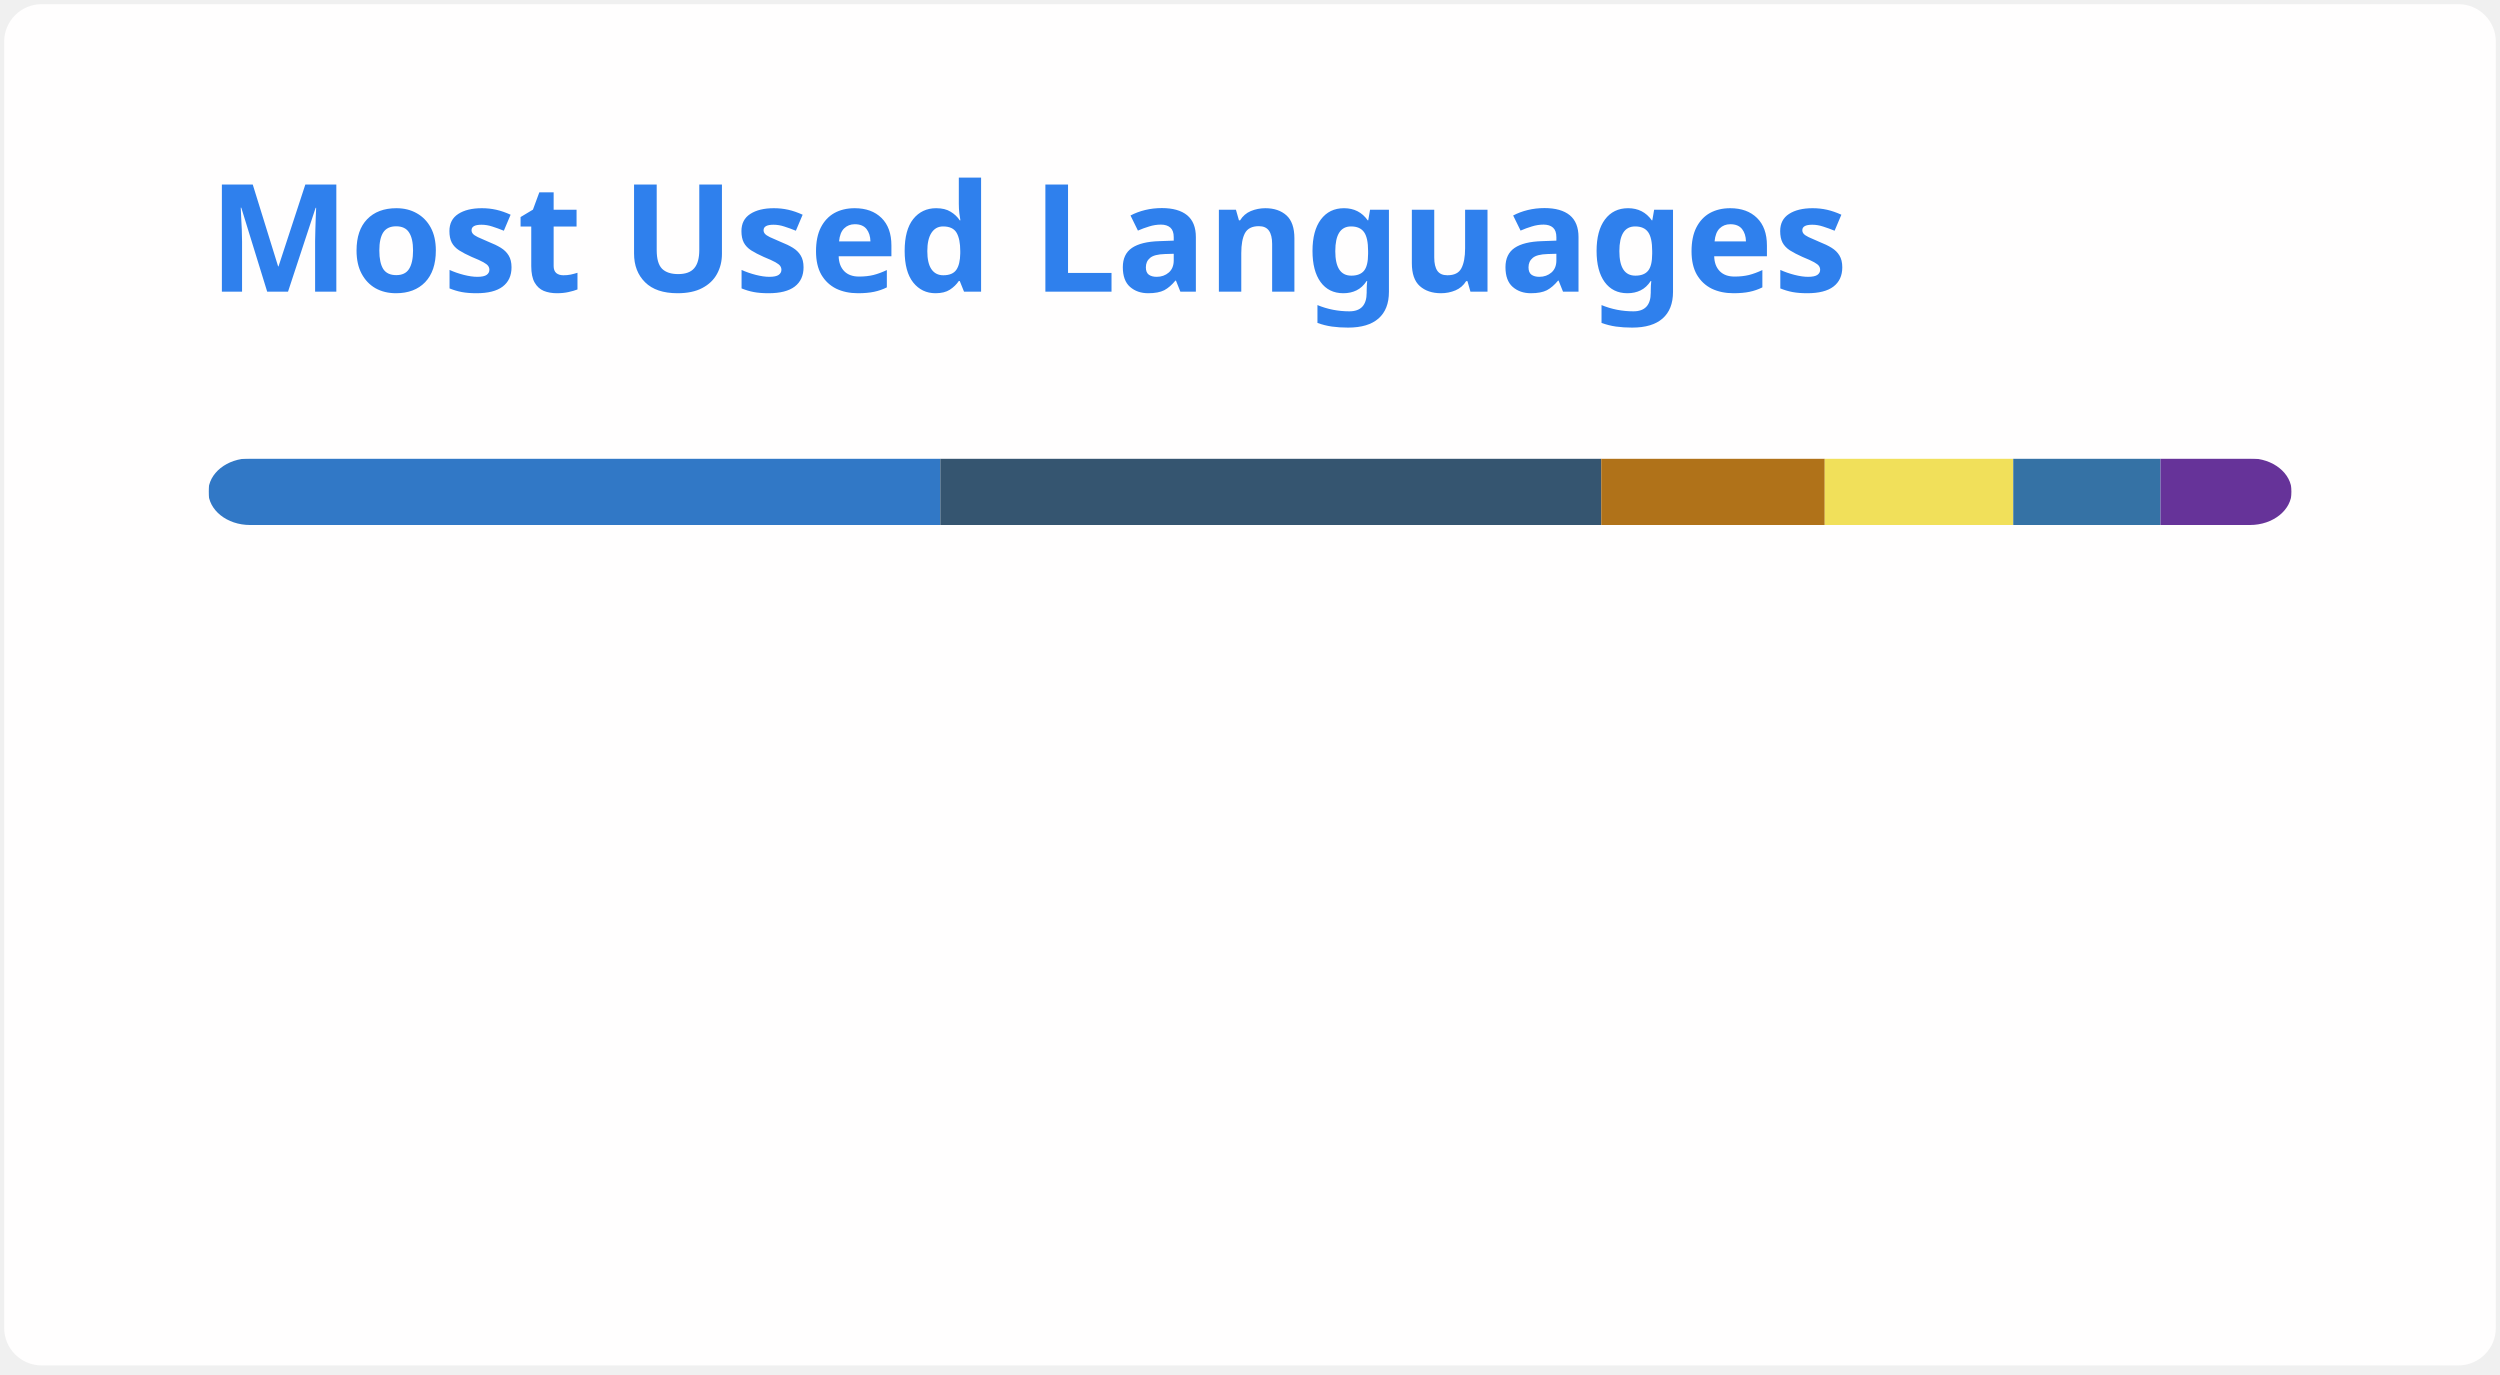
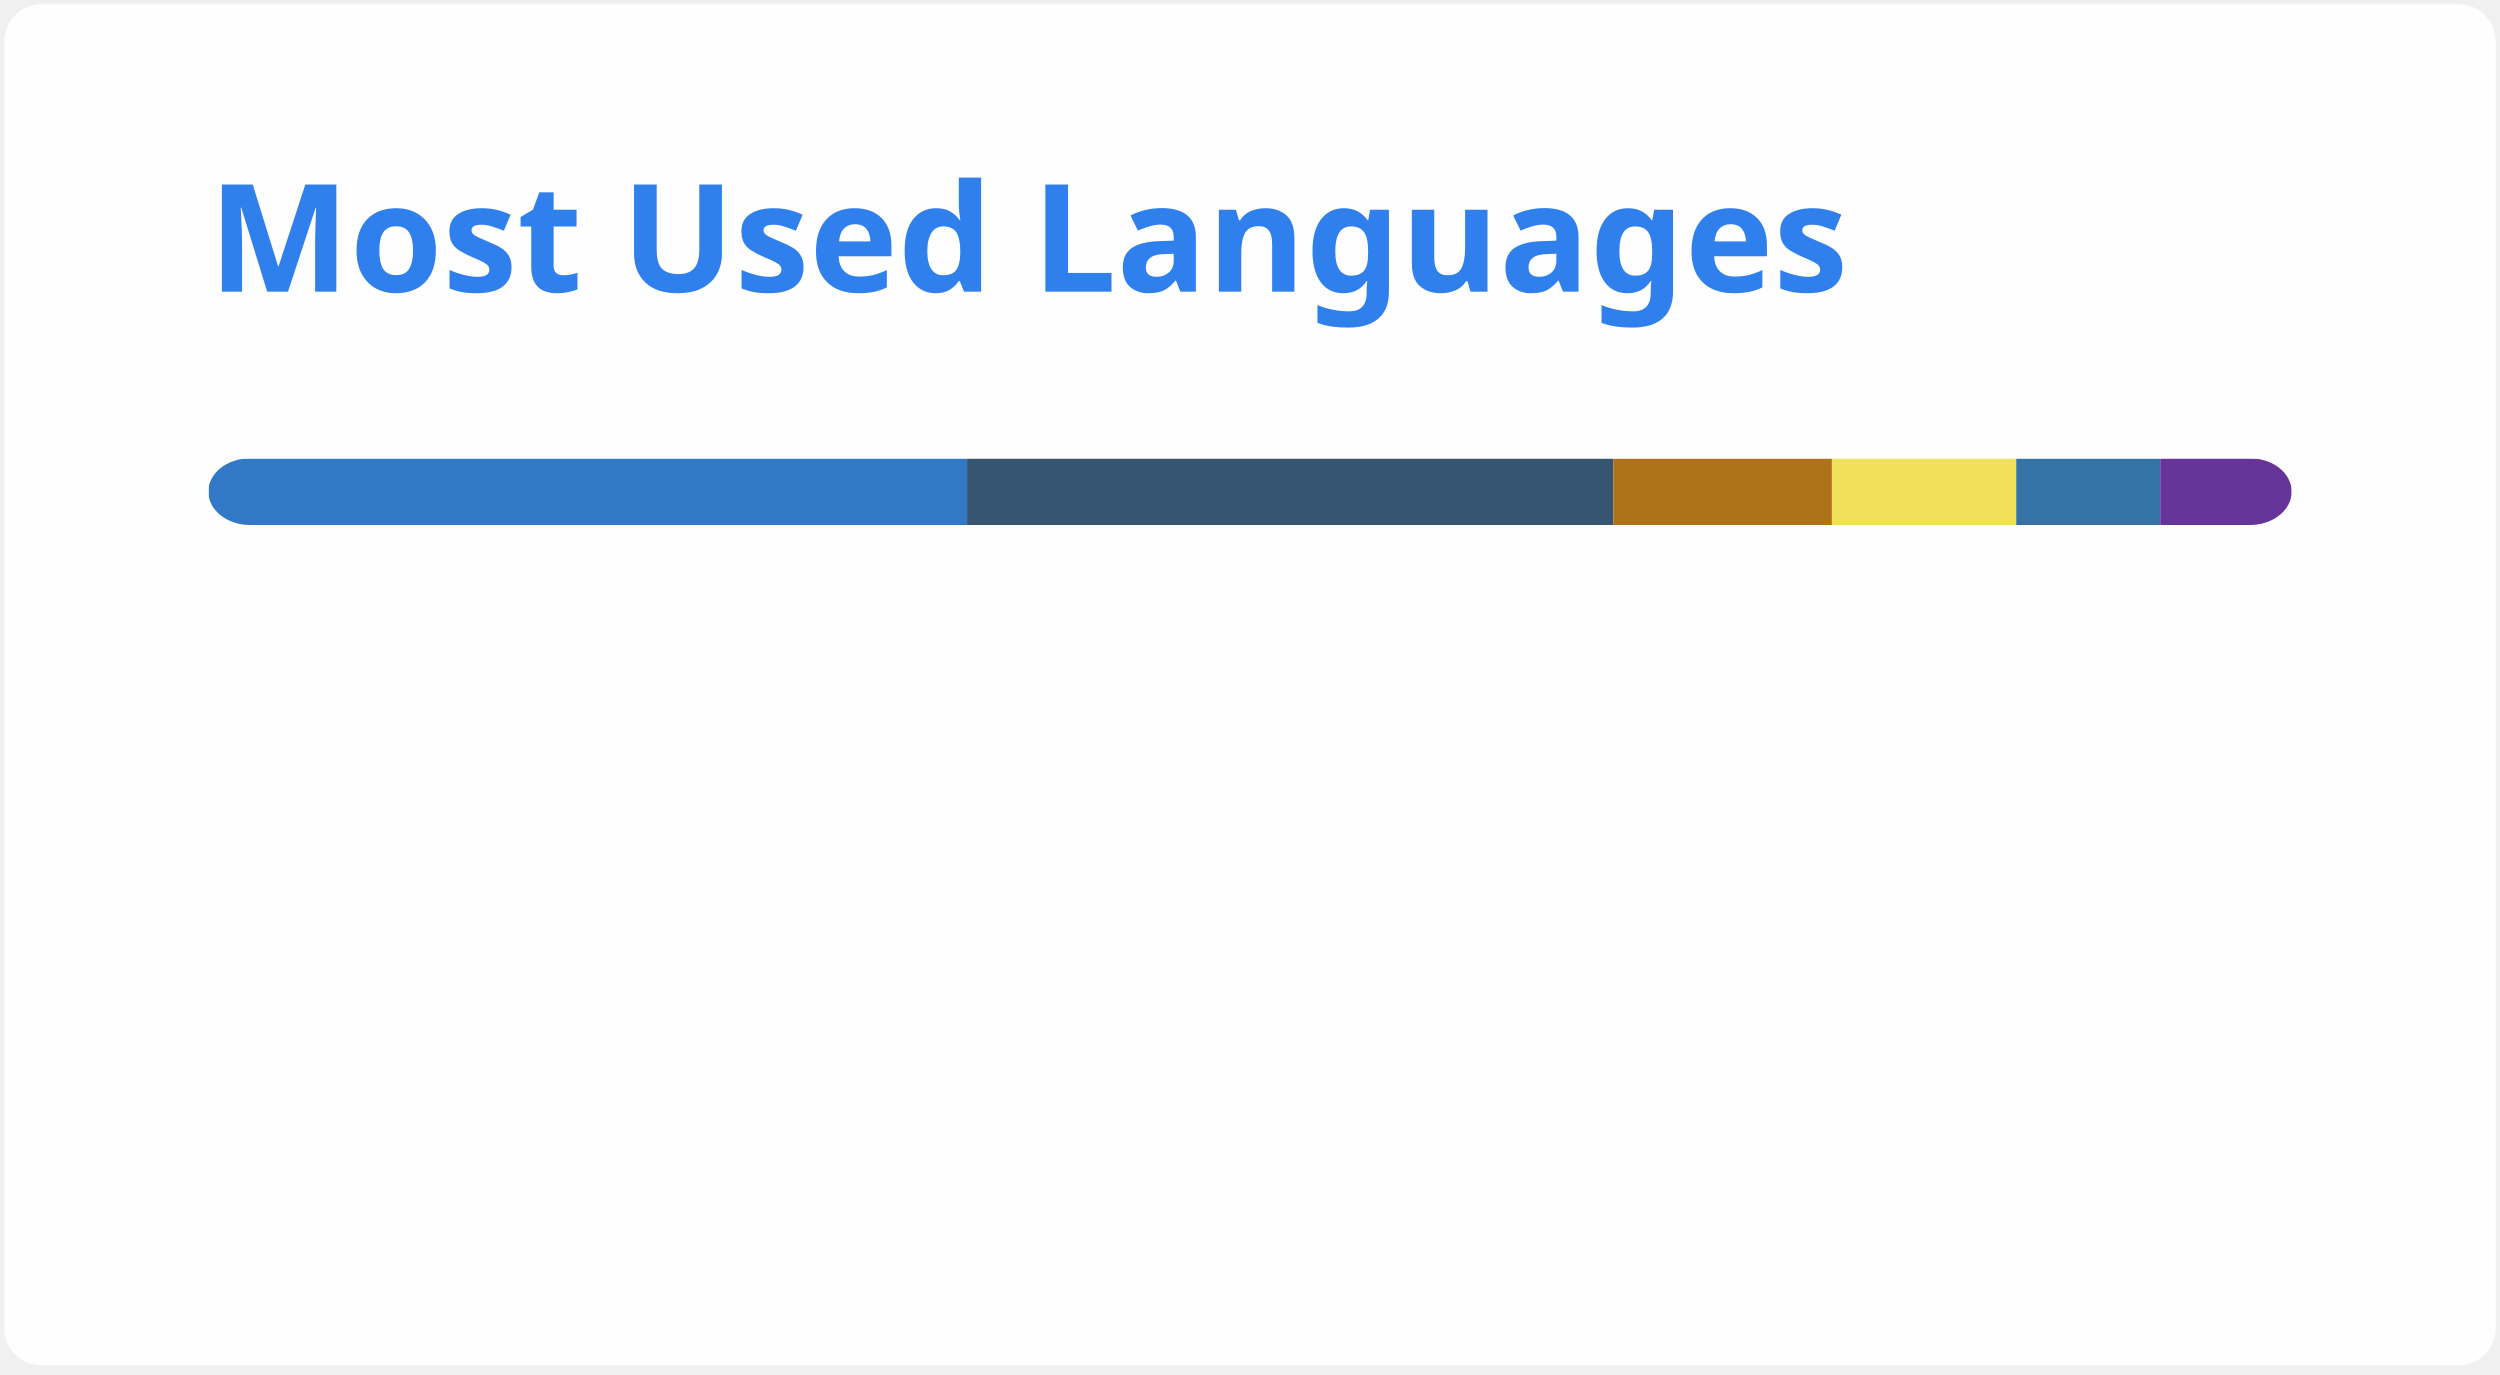
<svg xmlns="http://www.w3.org/2000/svg" width="300" height="165" viewBox="0 0 300 165" fill="none" role="img" aria-labelledby="descId">
  <style>
          .header {
            font: 600 18px 'Segoe UI', Ubuntu, Sans-Serif;
            fill: #2f80ed;
            animation: fadeInAnimation 0.8s ease-in-out forwards;
          }
          @supports(-moz-appearance: auto) {
            /* Selector detects Firefox */
            .header { font-size: 15.5px; }
          }
          
    @keyframes slideInAnimation {
      from {
        width: 0;
      }
      to {
        width: calc(100%-100px);
      }
    }
    @keyframes growWidthAnimation {
      from {
        width: 0;
      }
      to {
        width: 100%;
      }
    }
    .stat {
      font: 600 14px 'Segoe UI', Ubuntu, "Helvetica Neue", Sans-Serif; fill: #434d58;
    }
    @supports(-moz-appearance: auto) {
      /* Selector detects Firefox */
      .stat { font-size:12px; }
    }
    .bold { font-weight: 700 }
    .lang-name {
      font: 400 11px "Segoe UI", Ubuntu, Sans-Serif;
      fill: #434d58;
    }
    .stagger {
      opacity: 0;
      animation: fadeInAnimation 0.3s ease-in-out forwards;
    }
    #rect-mask rect{
      animation: slideInAnimation 1s ease-in-out forwards;
    }
    .lang-progress{
      animation: growWidthAnimation 0.6s ease-in-out forwards;
    }
    

          
      /* Animations */
      @keyframes scaleInAnimation {
        from {
          transform: translate(-5px, 5px) scale(0);
        }
        to {
          transform: translate(-5px, 5px) scale(1);
        }
      }
      @keyframes fadeInAnimation {
        from {
          opacity: 0;
        }
        to {
          opacity: 1;
        }
      }
    
          
        </style>
  <rect data-testid="card-bg" x="0.5" y="0.5" rx="4.5" height="99%" stroke="#e4e2e2" width="299" fill="#fffefe" stroke-opacity="0" />
  <g data-testid="card-title" transform="translate(25, 35)">
    <g transform="translate(0, 0)">
      <text x="0" y="0" class="header" data-testid="header">Most Used Languages</text>
    </g>
  </g>
  <g data-testid="main-card-body" transform="translate(0, 55)">
    <svg data-testid="lang-items" x="25">
      <mask id="rect-mask">
        <rect x="0" y="0" width="250" height="8" fill="white" rx="5" />
      </mask>
-       <rect mask="url(#rect-mask)" data-testid="lang-progress" x="0" y="0" width="87.84" height="8" fill="#3178c6" />
-       <rect mask="url(#rect-mask)" data-testid="lang-progress" x="87.84" y="0" width="79.31" height="8" fill="#355570" />
-       <rect mask="url(#rect-mask)" data-testid="lang-progress" x="167.15" y="0" width="26.82" height="8" fill="#b07219" />
-       <rect mask="url(#rect-mask)" data-testid="lang-progress" x="193.97" y="0" width="22.62" height="8" fill="#f1e05a" />
-       <rect mask="url(#rect-mask)" data-testid="lang-progress" x="216.59" y="0" width="17.67" height="8" fill="#3572A5" />
-       <rect mask="url(#rect-mask)" data-testid="lang-progress" x="234.26" y="0" width="15.73" height="8" fill="#663399" />
+       <rect mask="url(#rect-mask)" data-testid="lang-progress" x="0" y="0" width="91.05" height="8" fill="#3178c6" />
+       <rect mask="url(#rect-mask)" data-testid="lang-progress" x="91.05" y="0" width="77.55" height="8" fill="#355570" />
+       <rect mask="url(#rect-mask)" data-testid="lang-progress" x="168.6" y="0" width="26.23" height="8" fill="#b07219" />
+       <rect mask="url(#rect-mask)" data-testid="lang-progress" x="194.83" y="0" width="22.12" height="8" fill="#f1e05a" />
+       <rect mask="url(#rect-mask)" data-testid="lang-progress" x="216.95" y="0" width="17.28" height="8" fill="#3572A5" />
+       <rect mask="url(#rect-mask)" data-testid="lang-progress" x="234.23" y="0" width="15.77" height="8" fill="#663399" />
      <g transform="translate(0, 25)">
        <g transform="translate(0, 0)">
          <g transform="translate(0, 0)">
            <g class="stagger" style="animation-delay: 450ms">
              <circle cx="5" cy="6" r="5" fill="#3178c6" />
              <text data-testid="lang-name" x="15" y="10" class="lang-name">
-         TypeScript 35.14%
+         TypeScript 36.42%
      </text>
            </g>
          </g>
          <g transform="translate(0, 25)">
            <g class="stagger" style="animation-delay: 600ms">
              <circle cx="5" cy="6" r="5" fill="#355570" />
              <text data-testid="lang-name" x="15" y="10" class="lang-name">
-         GDScript 31.73%
+         GDScript 31.02%
      </text>
            </g>
          </g>
          <g transform="translate(0, 50)">
            <g class="stagger" style="animation-delay: 750ms">
              <circle cx="5" cy="6" r="5" fill="#b07219" />
              <text data-testid="lang-name" x="15" y="10" class="lang-name">
-         Java 10.73%
+         Java 10.49%
      </text>
            </g>
          </g>
        </g>
        <g transform="translate(150, 0)">
          <g transform="translate(0, 0)">
            <g class="stagger" style="animation-delay: 450ms">
              <circle cx="5" cy="6" r="5" fill="#f1e05a" />
              <text data-testid="lang-name" x="15" y="10" class="lang-name">
-         JavaScript 9.05%
+         JavaScript 8.85%
      </text>
            </g>
          </g>
          <g transform="translate(0, 25)">
            <g class="stagger" style="animation-delay: 600ms">
              <circle cx="5" cy="6" r="5" fill="#3572A5" />
              <text data-testid="lang-name" x="15" y="10" class="lang-name">
-         Python 7.07%
+         Python 6.91%
      </text>
            </g>
          </g>
          <g transform="translate(0, 50)">
            <g class="stagger" style="animation-delay: 750ms">
              <circle cx="5" cy="6" r="5" fill="#663399" />
              <text data-testid="lang-name" x="15" y="10" class="lang-name">
-         CSS 6.29%
+         CSS 6.31%
      </text>
            </g>
          </g>
        </g>
      </g>
    </svg>
  </g>
</svg>
